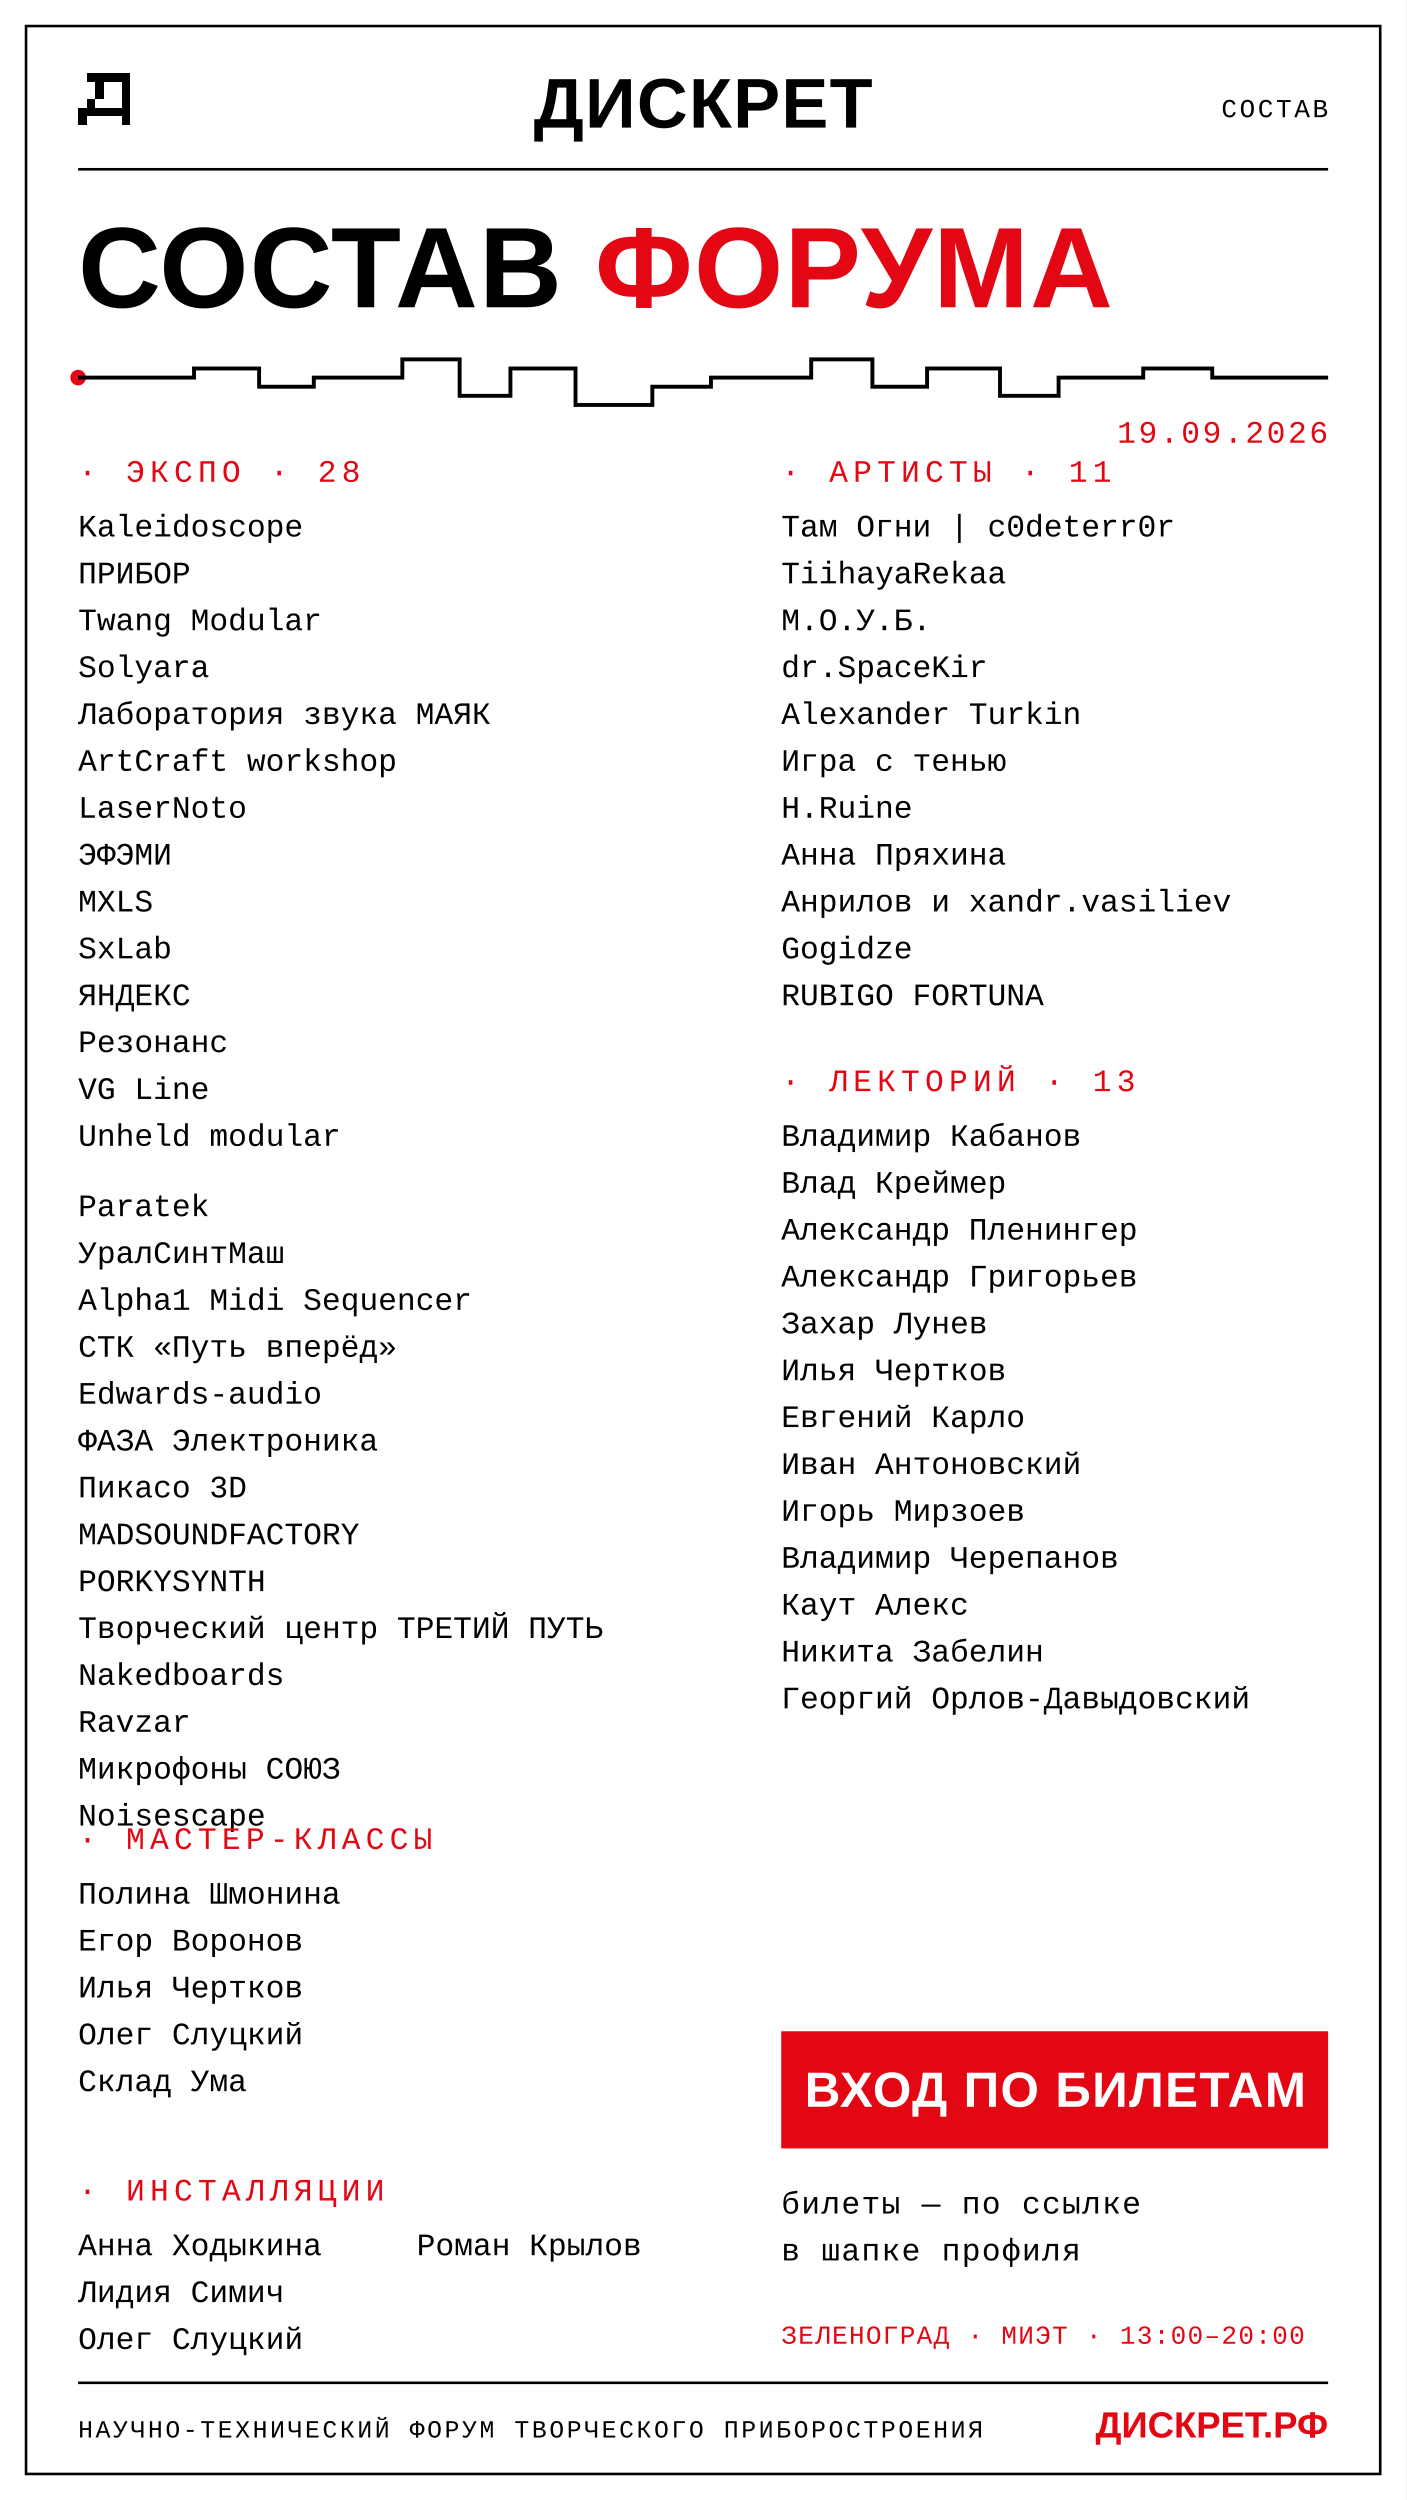
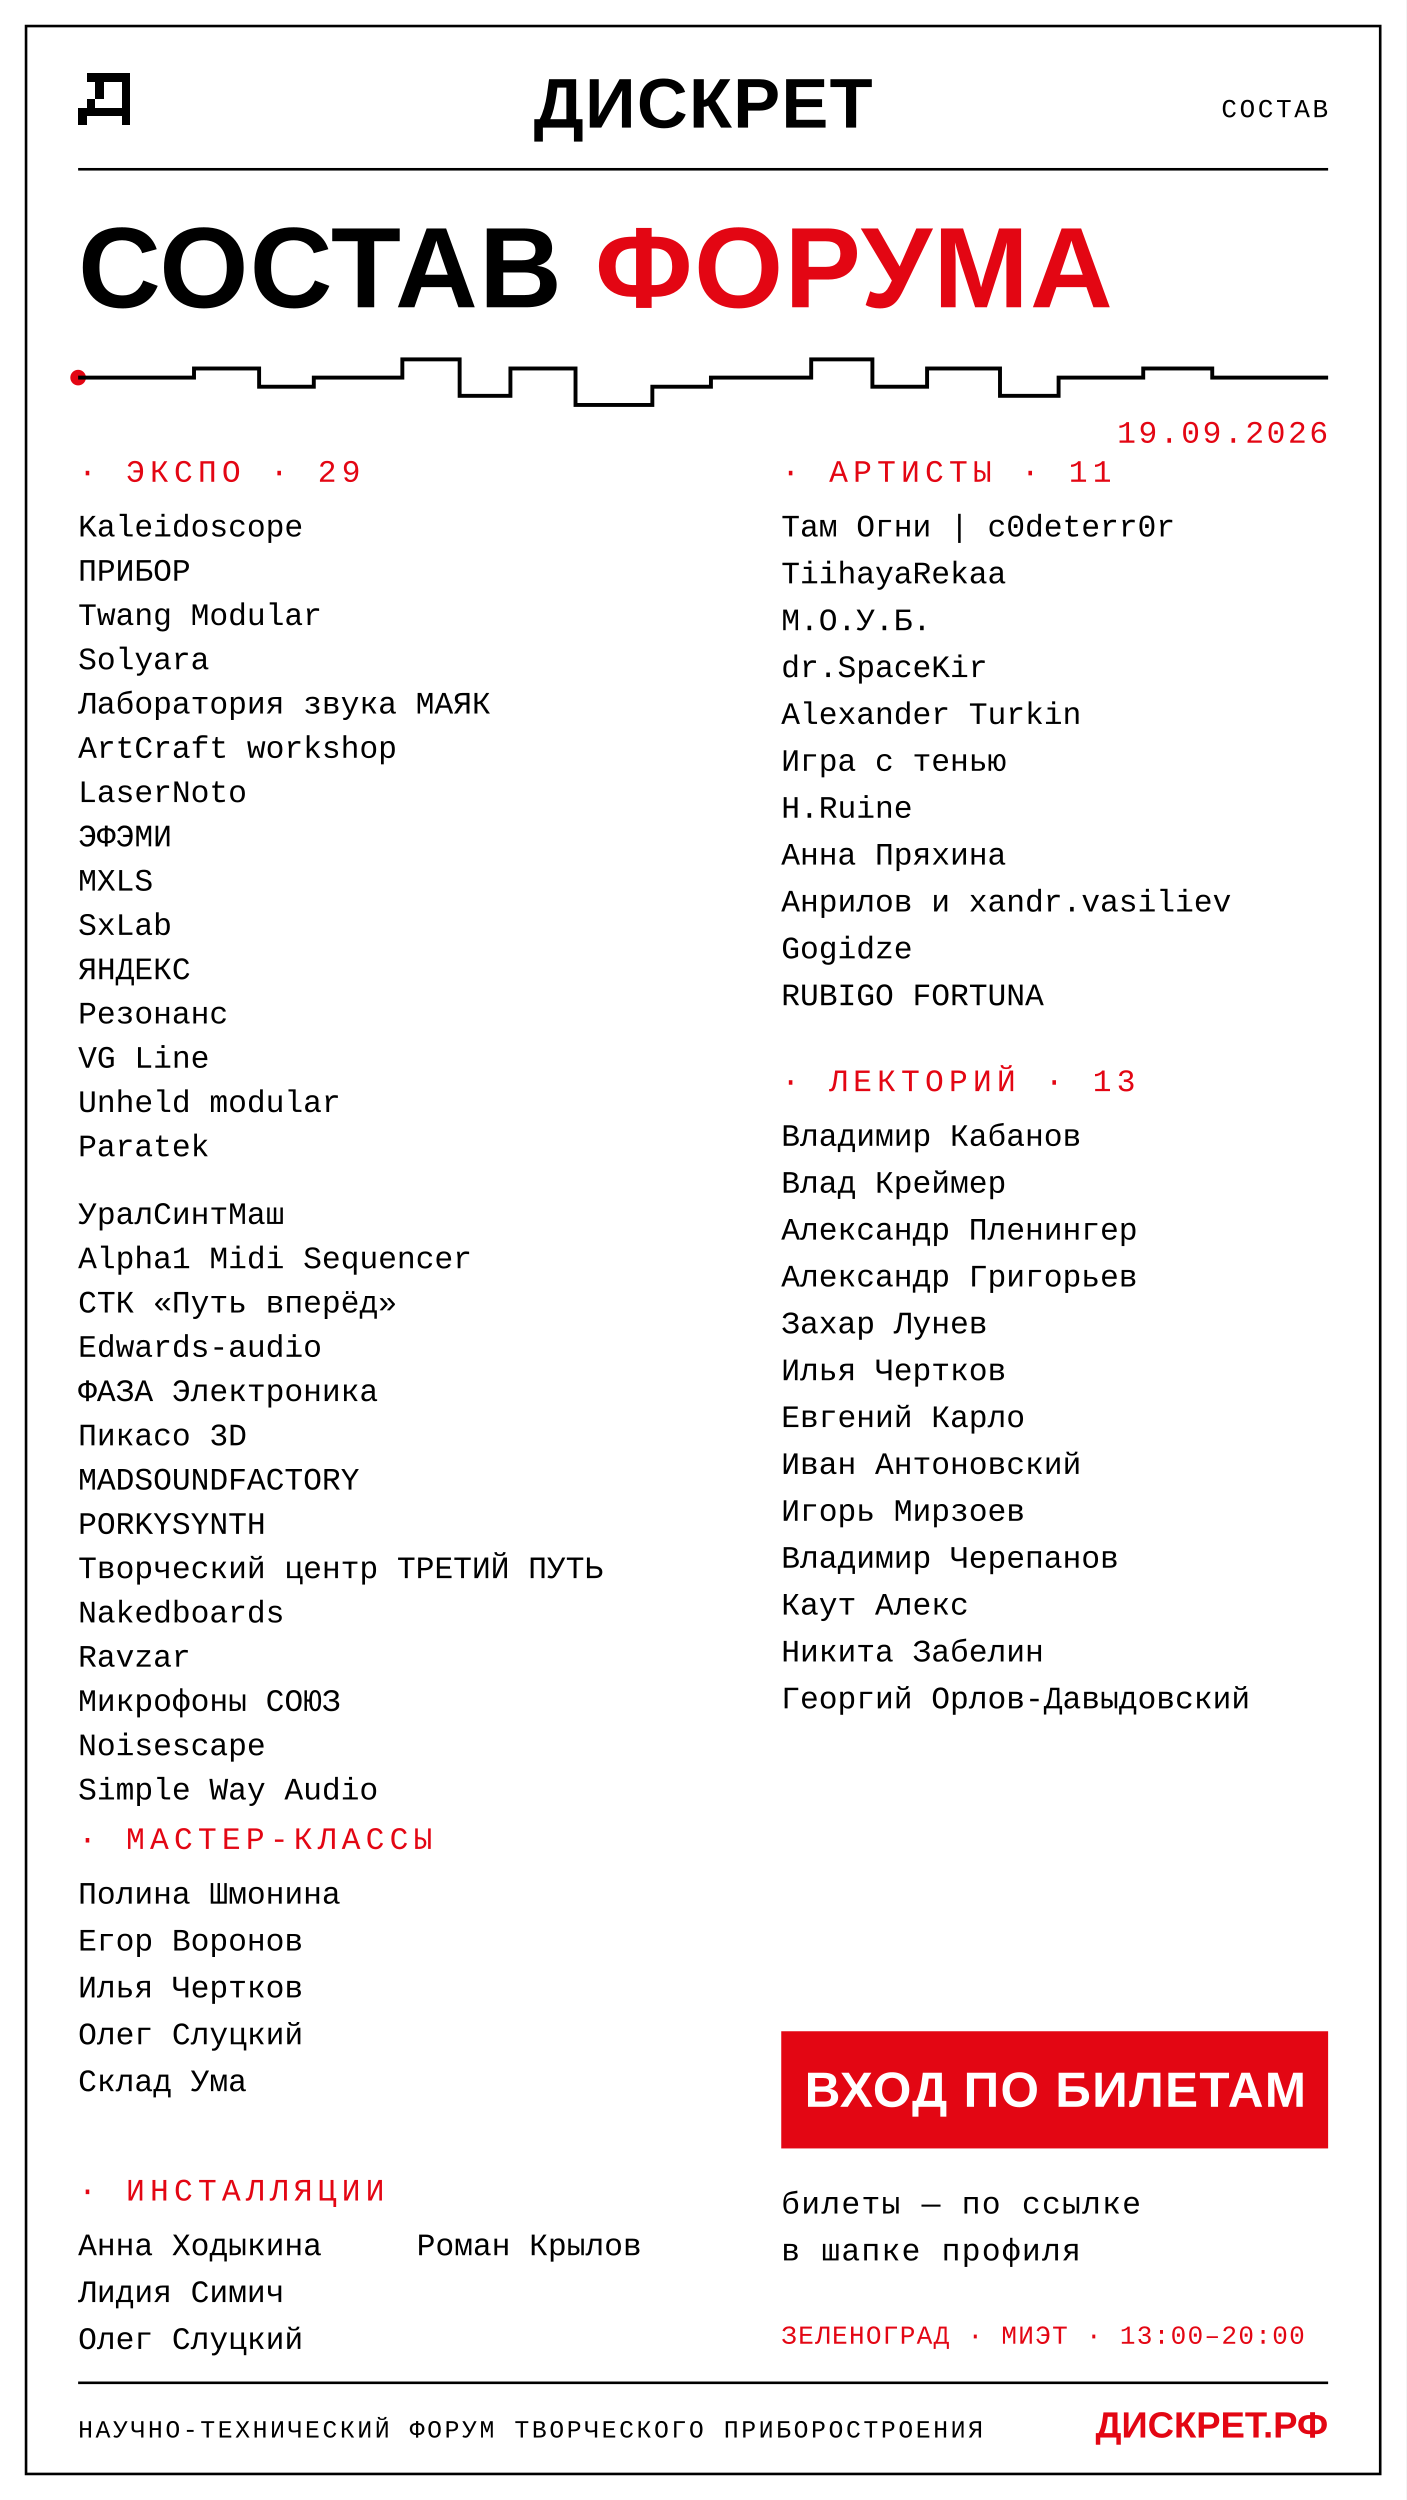
<svg xmlns="http://www.w3.org/2000/svg" width="1080" height="1920" viewBox="0 0 1080 1920" fill="none" font-family="'Arial Narrow','Helvetica Neue',Arial,sans-serif">
  <defs>
    <g id="logoD" shape-rendering="crispEdges" transform="scale(0.66667)">
      <rect x="10" y="0" width="2" height="12" />
      <rect x="2" y="0" width="8" height="2" />
      <rect x="4" y="2" width="2" height="4" />
      <rect x="2" y="6" width="2" height="2" />
      <rect x="0" y="8" width="12" height="2" />
      <rect x="0" y="10" width="2" height="2" />
    </g>
    <pattern id="th" width="12" height="12" patternTransform="rotate(45)" patternUnits="userSpaceOnUse">
      <rect width="12" height="12" fill="#f4f4f4" />
      <line x1="0" y1="0" x2="0" y2="12" stroke="#e3e3e3" stroke-width="4" />
    </pattern>
  </defs>
  <rect width="1080" height="1920" fill="#FFFFFF" />
  <rect x="20" y="20" width="1040" height="1880" fill="none" stroke="#000" stroke-width="2" />
  <use href="#logoD" fill="#000" transform="translate(60,56) scale(5.0)" />
  <text x="540" y="98" text-anchor="middle" font-weight="800" font-size="54" letter-spacing="1" fill="#000">ДИСКРЕТ</text>
  <text x="1020" y="90" text-anchor="end" font-family="'Courier New',monospace" font-size="20" letter-spacing="2" fill="#000">СОСТАВ</text>
  <line x1="60" y1="130" x2="1020" y2="130" stroke="#000" stroke-width="2" />
  <text x="60" y="236" font-weight="800" font-size="88" letter-spacing="1" fill="#000">СОСТАВ <tspan fill="#E30613">ФОРУМА</tspan>
  </text>
  <text x="1020" y="340" text-anchor="end" font-family="'Courier New',monospace" font-size="24" letter-spacing="2" fill="#E30613">19.09.2026</text>
  <circle cx="60" cy="290" r="6" fill="#E30613" />
  <polyline points="60,290 149,290 149,283 199,283 199,297 241,297 241,290 309,290 309,276 353,276 353,304 392,304 392,283 442,283 442,311 501,311 501,297 546,297 546,290 623,290 623,276 670,276 670,297 712,297 712,283 768,283 768,304 813,304 813,290 878,290 878,283 931,283 931,290 1020,290" fill="none" stroke="#000" stroke-width="3" />
-   <text x="60" y="370" font-family="'Courier New',monospace" font-size="24" letter-spacing="4" fill="#E30613">· ЭКСПО · 28</text>
+   <text x="60" y="370" font-family="'Courier New',monospace" font-size="24" letter-spacing="4" fill="#E30613">· ЭКСПО · 29</text>
  <text x="60" y="412" font-family="'Courier New',monospace" font-size="24" fill="#000">Kaleidoscope</text>
-   <text x="60" y="448" font-family="'Courier New',monospace" font-size="24" fill="#000">ПРИБОР</text>
-   <text x="60" y="484" font-family="'Courier New',monospace" font-size="24" fill="#000">Twang Modular</text>
-   <text x="60" y="520" font-family="'Courier New',monospace" font-size="24" fill="#000">Solyara</text>
-   <text x="60" y="556" font-family="'Courier New',monospace" font-size="24" fill="#000">Лаборатория звука МАЯК</text>
-   <text x="60" y="592" font-family="'Courier New',monospace" font-size="24" fill="#000">ArtCraft workshop</text>
-   <text x="60" y="628" font-family="'Courier New',monospace" font-size="24" fill="#000">LaserNoto</text>
-   <text x="60" y="664" font-family="'Courier New',monospace" font-size="24" fill="#000">ЭФЭМИ</text>
-   <text x="60" y="700" font-family="'Courier New',monospace" font-size="24" fill="#000">MXLS</text>
-   <text x="60" y="736" font-family="'Courier New',monospace" font-size="24" fill="#000">SxLab</text>
-   <text x="60" y="772" font-family="'Courier New',monospace" font-size="24" fill="#000">ЯНДЕКС</text>
-   <text x="60" y="808" font-family="'Courier New',monospace" font-size="24" fill="#000">Резонанс</text>
-   <text x="60" y="844" font-family="'Courier New',monospace" font-size="24" fill="#000">VG Line</text>
-   <text x="60" y="880" font-family="'Courier New',monospace" font-size="24" fill="#000">Unheld modular</text>
-   <text x="60" y="934" font-family="'Courier New',monospace" font-size="24" fill="#000">Paratek</text>
-   <text x="60" y="970" font-family="'Courier New',monospace" font-size="24" fill="#000">УралСинтМаш</text>
-   <text x="60" y="1006" font-family="'Courier New',monospace" font-size="24" fill="#000">Alpha1 Midi Sequencer</text>
-   <text x="60" y="1042" font-family="'Courier New',monospace" font-size="24" fill="#000">СТК «Путь вперёд»</text>
-   <text x="60" y="1078" font-family="'Courier New',monospace" font-size="24" fill="#000">Edwards-audio</text>
-   <text x="60" y="1114" font-family="'Courier New',monospace" font-size="24" fill="#000">ФАЗА Электроника</text>
-   <text x="60" y="1150" font-family="'Courier New',monospace" font-size="24" fill="#000">Пикасо 3D</text>
-   <text x="60" y="1186" font-family="'Courier New',monospace" font-size="24" fill="#000">MADSOUNDFACTORY</text>
-   <text x="60" y="1222" font-family="'Courier New',monospace" font-size="24" fill="#000">PORKYSYNTH</text>
-   <text x="60" y="1258" font-family="'Courier New',monospace" font-size="24" fill="#000">Творческий центр ТРЕТИЙ ПУТЬ</text>
-   <text x="60" y="1294" font-family="'Courier New',monospace" font-size="24" fill="#000">Nakedboards</text>
-   <text x="60" y="1330" font-family="'Courier New',monospace" font-size="24" fill="#000">Ravzar</text>
-   <text x="60" y="1366" font-family="'Courier New',monospace" font-size="24" fill="#000">Микрофоны СОЮЗ</text>
-   <text x="60" y="1402" font-family="'Courier New',monospace" font-size="24" fill="#000">Noisescape</text>
+   <text x="60" y="446" font-family="'Courier New',monospace" font-size="24" fill="#000">ПРИБОР</text>
+   <text x="60" y="480" font-family="'Courier New',monospace" font-size="24" fill="#000">Twang Modular</text>
+   <text x="60" y="514" font-family="'Courier New',monospace" font-size="24" fill="#000">Solyara</text>
+   <text x="60" y="548" font-family="'Courier New',monospace" font-size="24" fill="#000">Лаборатория звука МАЯК</text>
+   <text x="60" y="582" font-family="'Courier New',monospace" font-size="24" fill="#000">ArtCraft workshop</text>
+   <text x="60" y="616" font-family="'Courier New',monospace" font-size="24" fill="#000">LaserNoto</text>
+   <text x="60" y="650" font-family="'Courier New',monospace" font-size="24" fill="#000">ЭФЭМИ</text>
+   <text x="60" y="684" font-family="'Courier New',monospace" font-size="24" fill="#000">MXLS</text>
+   <text x="60" y="718" font-family="'Courier New',monospace" font-size="24" fill="#000">SxLab</text>
+   <text x="60" y="752" font-family="'Courier New',monospace" font-size="24" fill="#000">ЯНДЕКС</text>
+   <text x="60" y="786" font-family="'Courier New',monospace" font-size="24" fill="#000">Резонанс</text>
+   <text x="60" y="820" font-family="'Courier New',monospace" font-size="24" fill="#000">VG Line</text>
+   <text x="60" y="854" font-family="'Courier New',monospace" font-size="24" fill="#000">Unheld modular</text>
+   <text x="60" y="888" font-family="'Courier New',monospace" font-size="24" fill="#000">Paratek</text>
+   <text x="60" y="940" font-family="'Courier New',monospace" font-size="24" fill="#000">УралСинтМаш</text>
+   <text x="60" y="974" font-family="'Courier New',monospace" font-size="24" fill="#000">Alpha1 Midi Sequencer</text>
+   <text x="60" y="1008" font-family="'Courier New',monospace" font-size="24" fill="#000">СТК «Путь вперёд»</text>
+   <text x="60" y="1042" font-family="'Courier New',monospace" font-size="24" fill="#000">Edwards-audio</text>
+   <text x="60" y="1076" font-family="'Courier New',monospace" font-size="24" fill="#000">ФАЗА Электроника</text>
+   <text x="60" y="1110" font-family="'Courier New',monospace" font-size="24" fill="#000">Пикасо 3D</text>
+   <text x="60" y="1144" font-family="'Courier New',monospace" font-size="24" fill="#000">MADSOUNDFACTORY</text>
+   <text x="60" y="1178" font-family="'Courier New',monospace" font-size="24" fill="#000">PORKYSYNTH</text>
+   <text x="60" y="1212" font-family="'Courier New',monospace" font-size="24" fill="#000">Творческий центр ТРЕТИЙ ПУТЬ</text>
+   <text x="60" y="1246" font-family="'Courier New',monospace" font-size="24" fill="#000">Nakedboards</text>
+   <text x="60" y="1280" font-family="'Courier New',monospace" font-size="24" fill="#000">Ravzar</text>
+   <text x="60" y="1314" font-family="'Courier New',monospace" font-size="24" fill="#000">Микрофоны СОЮЗ</text>
+   <text x="60" y="1348" font-family="'Courier New',monospace" font-size="24" fill="#000">Noisescape</text>
+   <text x="60" y="1382" font-family="'Courier New',monospace" font-size="24" fill="#000">Simple Way Audio</text>
  <text x="600" y="370" font-family="'Courier New',monospace" font-size="24" letter-spacing="4" fill="#E30613">· АРТИСТЫ · 11</text>
  <text x="600" y="412" font-family="'Courier New',monospace" font-size="24" fill="#000">Там Огни | c0deterr0r</text>
  <text x="600" y="448" font-family="'Courier New',monospace" font-size="24" fill="#000">TiihayaRekaa</text>
  <text x="600" y="484" font-family="'Courier New',monospace" font-size="24" fill="#000">М.О.У.Б.</text>
  <text x="600" y="520" font-family="'Courier New',monospace" font-size="24" fill="#000">dr.SpaceKir</text>
  <text x="600" y="556" font-family="'Courier New',monospace" font-size="24" fill="#000">Alexander Turkin</text>
  <text x="600" y="592" font-family="'Courier New',monospace" font-size="24" fill="#000">Игра с тенью</text>
  <text x="600" y="628" font-family="'Courier New',monospace" font-size="24" fill="#000">H.Ruine</text>
  <text x="600" y="664" font-family="'Courier New',monospace" font-size="24" fill="#000">Анна Пряхина</text>
  <text x="600" y="700" font-family="'Courier New',monospace" font-size="24" fill="#000">Анрилов и xandr.vasiliev</text>
  <text x="600" y="736" font-family="'Courier New',monospace" font-size="24" fill="#000">Gogidze</text>
  <text x="600" y="772" font-family="'Courier New',monospace" font-size="24" fill="#000">RUBIGO FORTUNA</text>
  <text x="600" y="838" font-family="'Courier New',monospace" font-size="24" letter-spacing="4" fill="#E30613">· ЛЕКТОРИЙ · 13</text>
  <text x="600" y="880" font-family="'Courier New',monospace" font-size="24" fill="#000">Владимир Кабанов</text>
  <text x="600" y="916" font-family="'Courier New',monospace" font-size="24" fill="#000">Влад Креймер</text>
  <text x="600" y="952" font-family="'Courier New',monospace" font-size="24" fill="#000">Александр Пленингер</text>
  <text x="600" y="988" font-family="'Courier New',monospace" font-size="24" fill="#000">Александр Григорьев</text>
  <text x="600" y="1024" font-family="'Courier New',monospace" font-size="24" fill="#000">Захар Лунев</text>
  <text x="600" y="1060" font-family="'Courier New',monospace" font-size="24" fill="#000">Илья Чертков</text>
  <text x="600" y="1096" font-family="'Courier New',monospace" font-size="24" fill="#000">Евгений Карло</text>
  <text x="600" y="1132" font-family="'Courier New',monospace" font-size="24" fill="#000">Иван Антоновский</text>
  <text x="600" y="1168" font-family="'Courier New',monospace" font-size="24" fill="#000">Игорь Мирзоев</text>
  <text x="600" y="1204" font-family="'Courier New',monospace" font-size="24" fill="#000">Владимир Черепанов</text>
  <text x="600" y="1240" font-family="'Courier New',monospace" font-size="24" fill="#000">Каут Алекс</text>
  <text x="600" y="1276" font-family="'Courier New',monospace" font-size="24" fill="#000">Никита Забелин</text>
  <text x="600" y="1312" font-family="'Courier New',monospace" font-size="24" fill="#000">Георгий Орлов-Давыдовский</text>
  <text x="60" y="1420" font-family="'Courier New',monospace" font-size="24" letter-spacing="4" fill="#E30613">· МАСТЕР-КЛАССЫ</text>
  <text x="60" y="1462" font-family="'Courier New',monospace" font-size="24" fill="#000">Полина Шмонина</text>
  <text x="60" y="1498" font-family="'Courier New',monospace" font-size="24" fill="#000">Егор Воронов</text>
  <text x="60" y="1534" font-family="'Courier New',monospace" font-size="24" fill="#000">Илья Чертков</text>
  <text x="60" y="1570" font-family="'Courier New',monospace" font-size="24" fill="#000">Олег Слуцкий</text>
  <text x="60" y="1606" font-family="'Courier New',monospace" font-size="24" fill="#000">Склад Ума</text>
  <text x="60" y="1690" font-family="'Courier New',monospace" font-size="24" letter-spacing="4" fill="#E30613">· ИНСТАЛЛЯЦИИ</text>
  <text x="60" y="1732" font-family="'Courier New',monospace" font-size="24" fill="#000">Анна Ходыкина</text>
  <text x="60" y="1768" font-family="'Courier New',monospace" font-size="24" fill="#000">Лидия Симич</text>
  <text x="60" y="1804" font-family="'Courier New',monospace" font-size="24" fill="#000">Олег Слуцкий</text>
  <text x="320" y="1732" font-family="'Courier New',monospace" font-size="24" fill="#000">Роман Крылов</text>
  <rect x="600" y="1560" width="420" height="90" fill="#E30613" />
  <text x="618" y="1618" font-weight="800" font-size="38" letter-spacing="1" fill="#FFF">ВХОД ПО БИЛЕТАМ</text>
  <text x="600" y="1700" font-family="'Courier New',monospace" font-size="24" letter-spacing="1" fill="#000">билеты — по ссылке</text>
  <text x="600" y="1736" font-family="'Courier New',monospace" font-size="24" letter-spacing="1" fill="#000">в шапке профиля</text>
  <text x="600" y="1800" font-family="'Courier New',monospace" font-size="20" letter-spacing="1" fill="#E30613">ЗЕЛЕНОГРАД · МИЭТ · 13:00–20:00</text>
  <line x1="60" y1="1830" x2="1020" y2="1830" stroke="#000" stroke-width="2" />
  <text x="60" y="1872" font-family="'Courier New',monospace" font-size="19" letter-spacing="2" fill="#000">НАУЧНО-ТЕХНИЧЕСКИЙ ФОРУМ ТВОРЧЕСКОГО ПРИБОРОСТРОЕНИЯ</text>
  <text x="1020" y="1872" text-anchor="end" font-weight="800" font-size="28" fill="#E30613">ДИСКРЕТ.РФ</text>
</svg>
